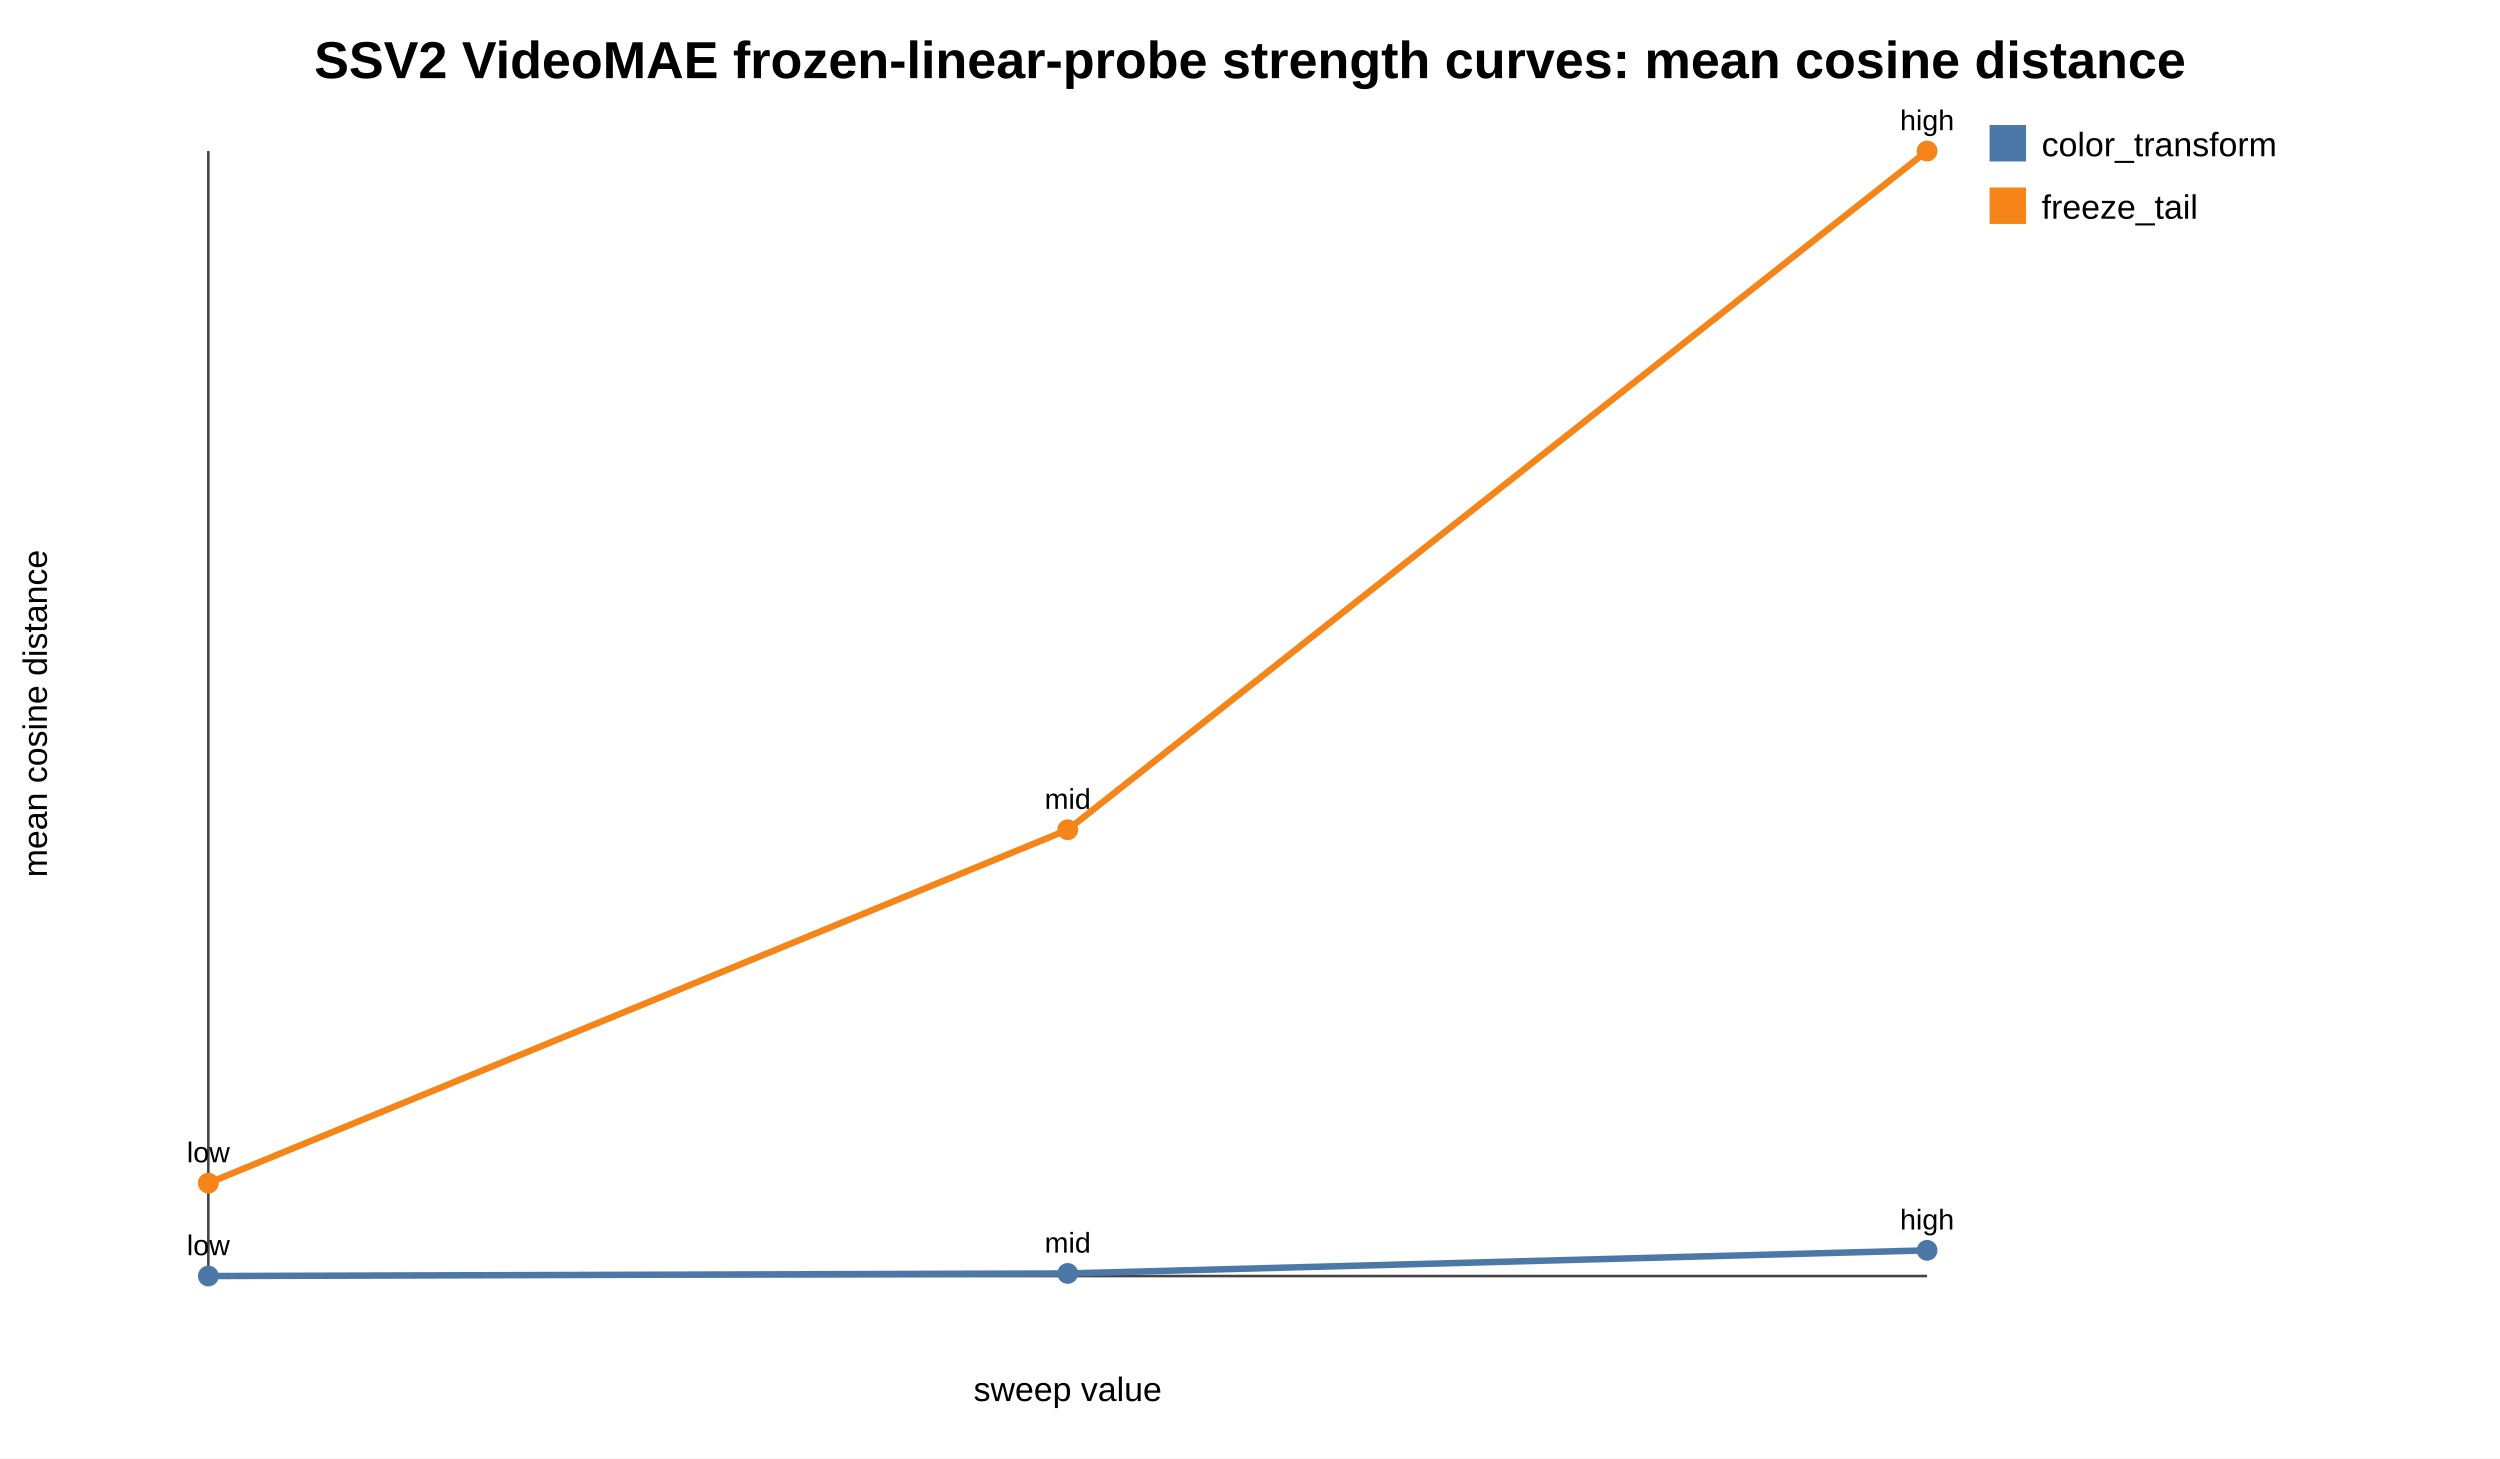
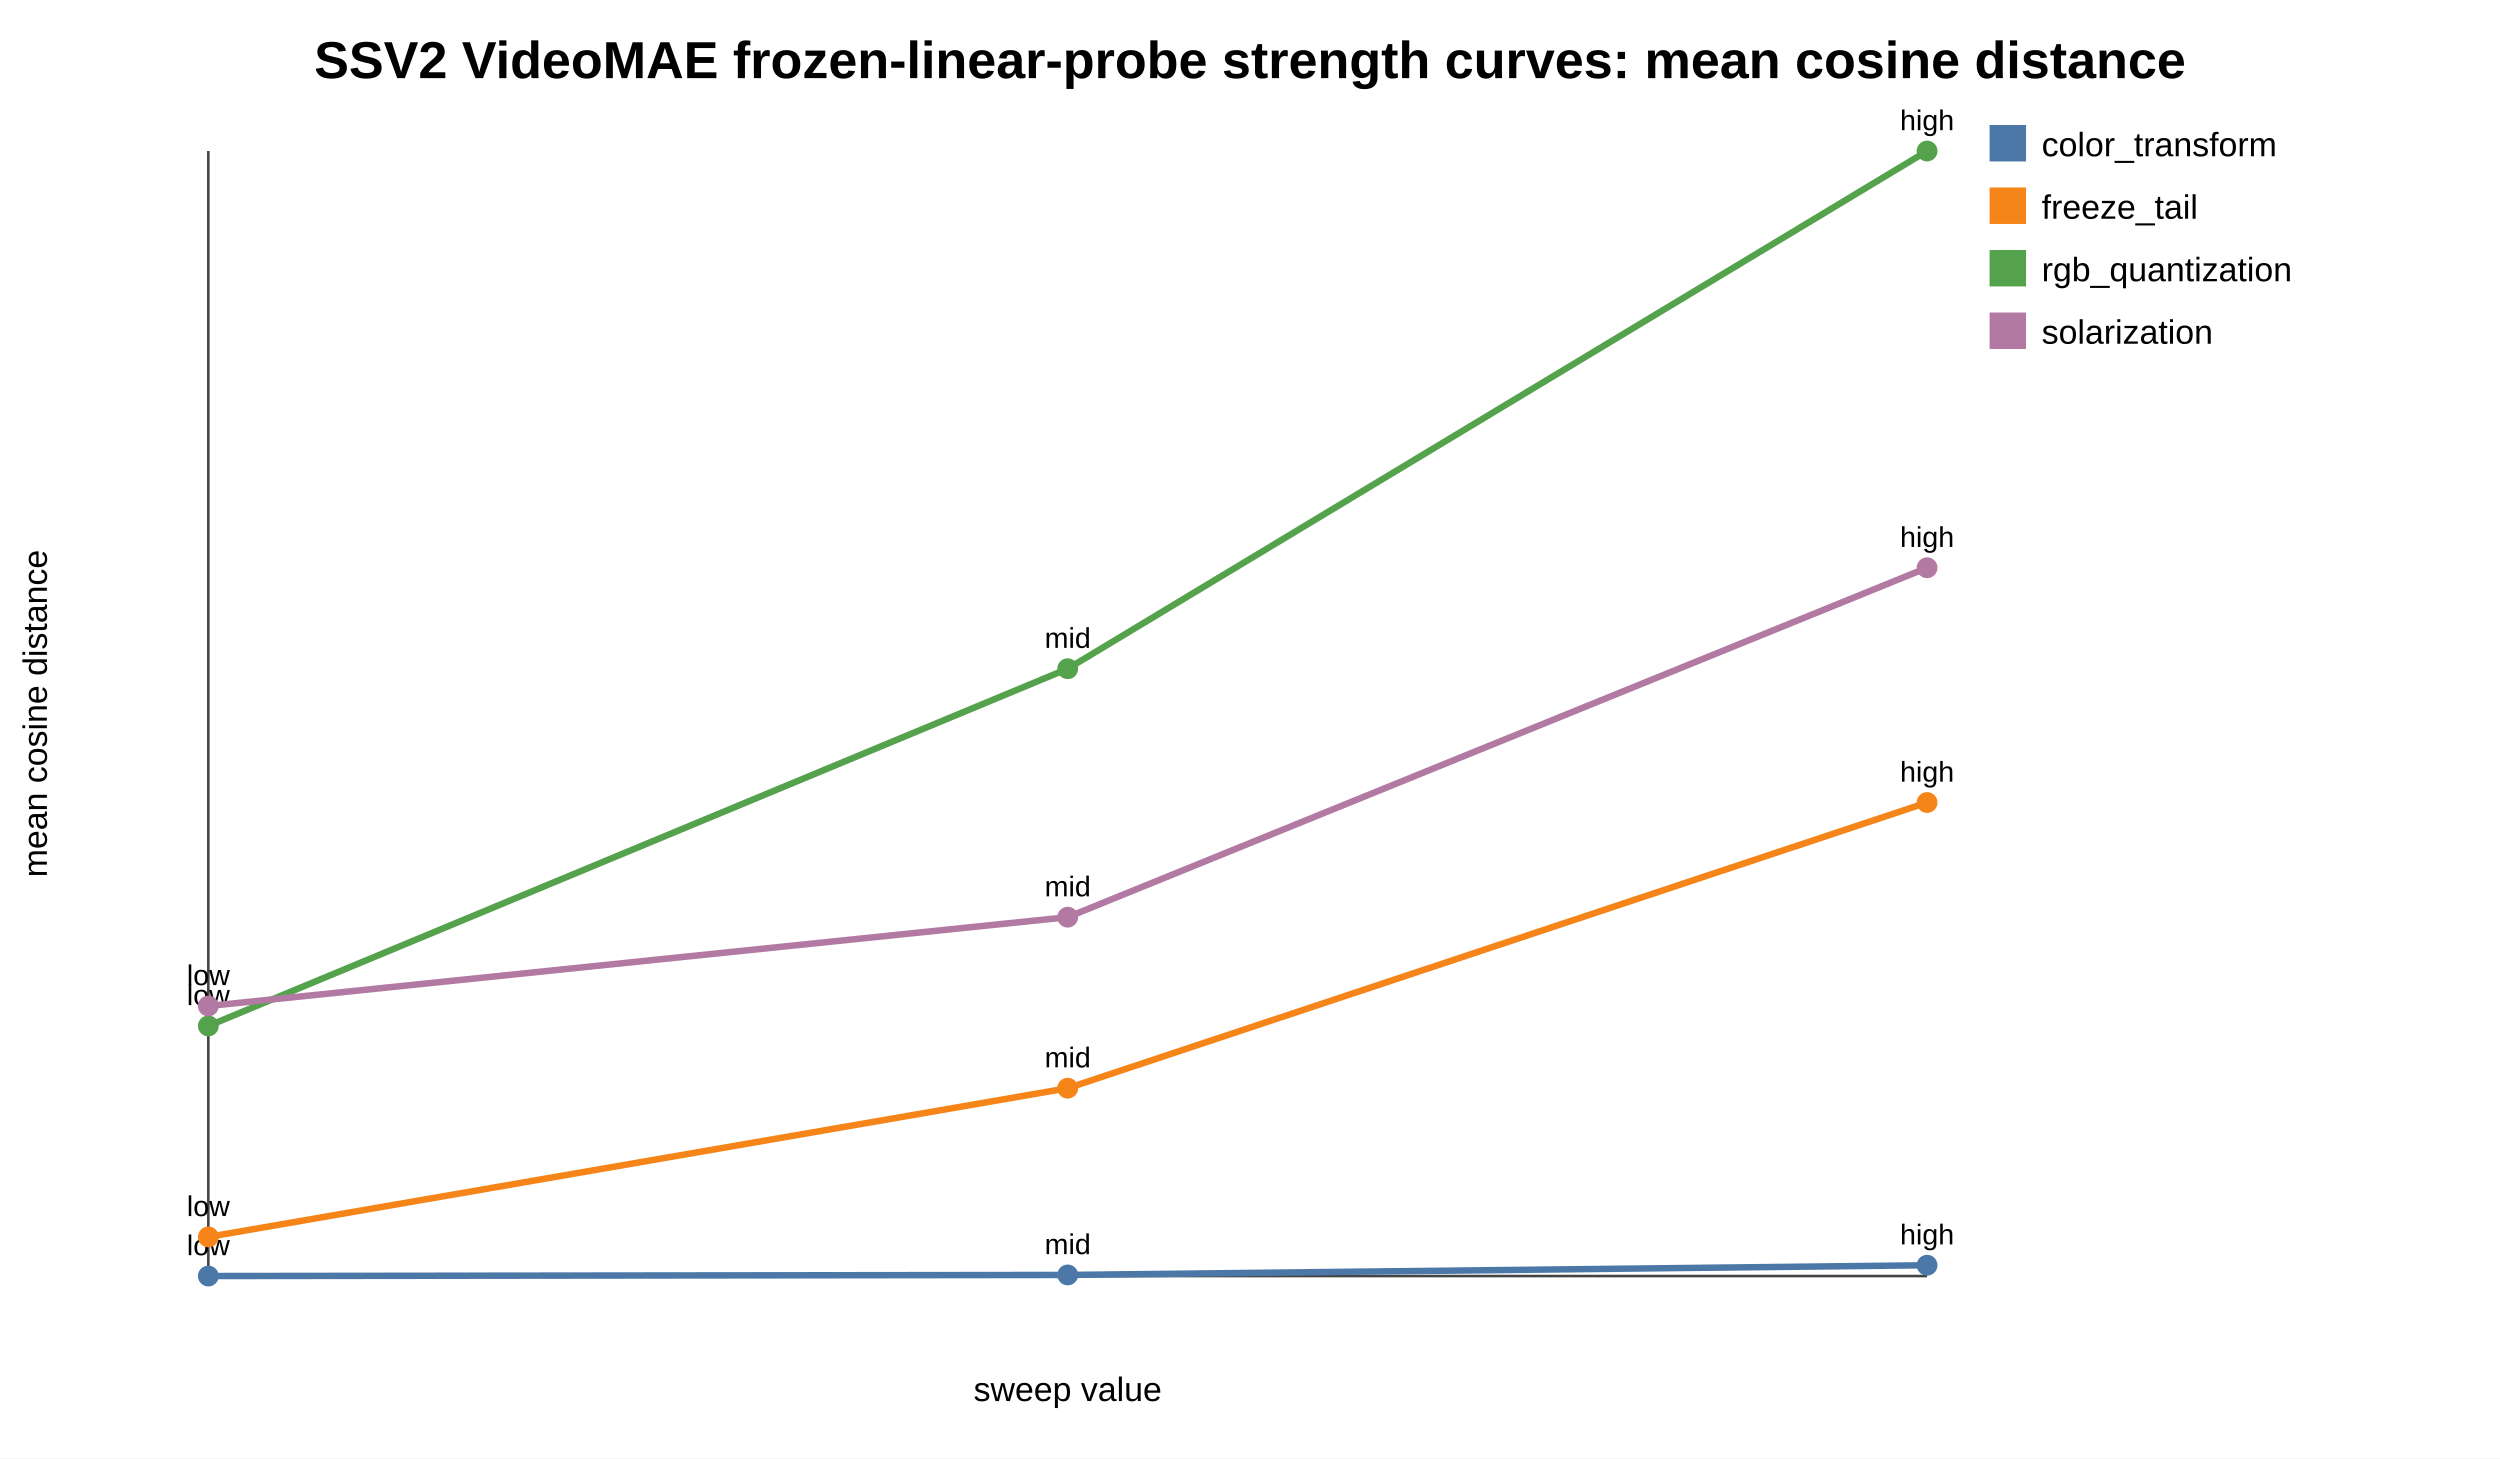
<svg xmlns="http://www.w3.org/2000/svg" width="960" height="560" viewBox="0 0 960 560">
  <rect width="100%" height="100%" fill="white" />
  <text x="480.00" y="30.00" text-anchor="middle" font-family="Arial, sans-serif" font-size="20" font-weight="700">SSV2 VideoMAE frozen-linear-probe strength curves: mean cosine distance</text>
  <line x1="80" y1="490" x2="740" y2="490" stroke="#444" stroke-width="1" />
  <line x1="80" y1="58" x2="80" y2="490" stroke="#444" stroke-width="1" />
-   <polyline points="80.00,490.00 410.00,489.00 740.00,480.13" fill="none" stroke="#4c78a8" stroke-width="2.5" />
+   <polyline points="80.00,490.00 410.00,489.58 740.00,485.85" fill="none" stroke="#4c78a8" stroke-width="2.5" />
  <circle cx="80.00" cy="490.00" r="4" fill="#4c78a8" />
  <text x="80.00" y="482.00" text-anchor="middle" font-family="Arial, sans-serif" font-size="11" font-weight="400">low</text>
-   <circle cx="410.00" cy="489.00" r="4" fill="#4c78a8" />
-   <text x="410.00" y="481.00" text-anchor="middle" font-family="Arial, sans-serif" font-size="11" font-weight="400">mid</text>
-   <circle cx="740.00" cy="480.13" r="4" fill="#4c78a8" />
-   <text x="740.00" y="472.13" text-anchor="middle" font-family="Arial, sans-serif" font-size="11" font-weight="400">high</text>
+   <circle cx="410.00" cy="489.58" r="4" fill="#4c78a8" />
+   <text x="410.00" y="481.58" text-anchor="middle" font-family="Arial, sans-serif" font-size="11" font-weight="400">mid</text>
+   <circle cx="740.00" cy="485.85" r="4" fill="#4c78a8" />
+   <text x="740.00" y="477.85" text-anchor="middle" font-family="Arial, sans-serif" font-size="11" font-weight="400">high</text>
  <rect x="764" y="48" width="14" height="14" fill="#4c78a8" />
  <text x="784.00" y="60.00" text-anchor="start" font-family="Arial, sans-serif" font-size="13" font-weight="400">color_transform</text>
-   <polyline points="80.00,454.32 410.00,318.62 740.00,58.00" fill="none" stroke="#f58518" stroke-width="2.5" />
-   <circle cx="80.00" cy="454.32" r="4" fill="#f58518" />
-   <text x="80.00" y="446.32" text-anchor="middle" font-family="Arial, sans-serif" font-size="11" font-weight="400">low</text>
-   <circle cx="410.00" cy="318.62" r="4" fill="#f58518" />
-   <text x="410.00" y="310.62" text-anchor="middle" font-family="Arial, sans-serif" font-size="11" font-weight="400">mid</text>
-   <circle cx="740.00" cy="58.00" r="4" fill="#f58518" />
-   <text x="740.00" y="50.00" text-anchor="middle" font-family="Arial, sans-serif" font-size="11" font-weight="400">high</text>
+   <polyline points="80.00,474.98 410.00,417.87 740.00,308.17" fill="none" stroke="#f58518" stroke-width="2.5" />
+   <circle cx="80.00" cy="474.98" r="4" fill="#f58518" />
+   <text x="80.00" y="466.98" text-anchor="middle" font-family="Arial, sans-serif" font-size="11" font-weight="400">low</text>
+   <circle cx="410.00" cy="417.87" r="4" fill="#f58518" />
+   <text x="410.00" y="409.87" text-anchor="middle" font-family="Arial, sans-serif" font-size="11" font-weight="400">mid</text>
+   <circle cx="740.00" cy="308.17" r="4" fill="#f58518" />
+   <text x="740.00" y="300.17" text-anchor="middle" font-family="Arial, sans-serif" font-size="11" font-weight="400">high</text>
  <rect x="764" y="72" width="14" height="14" fill="#f58518" />
  <text x="784.00" y="84.00" text-anchor="start" font-family="Arial, sans-serif" font-size="13" font-weight="400">freeze_tail</text>
+   <polyline points="80.00,393.96 410.00,256.79 740.00,58.00" fill="none" stroke="#54a24b" stroke-width="2.5" />
+   <circle cx="80.00" cy="393.96" r="4" fill="#54a24b" />
+   <text x="80.00" y="385.96" text-anchor="middle" font-family="Arial, sans-serif" font-size="11" font-weight="400">low</text>
+   <circle cx="410.00" cy="256.79" r="4" fill="#54a24b" />
+   <text x="410.00" y="248.79" text-anchor="middle" font-family="Arial, sans-serif" font-size="11" font-weight="400">mid</text>
+   <circle cx="740.00" cy="58.00" r="4" fill="#54a24b" />
+   <text x="740.00" y="50.00" text-anchor="middle" font-family="Arial, sans-serif" font-size="11" font-weight="400">high</text>
+   <rect x="764" y="96" width="14" height="14" fill="#54a24b" />
+   <text x="784.00" y="108.00" text-anchor="start" font-family="Arial, sans-serif" font-size="13" font-weight="400">rgb_quantization</text>
+   <polyline points="80.00,386.30 410.00,352.19 740.00,218.02" fill="none" stroke="#b279a2" stroke-width="2.5" />
+   <circle cx="80.00" cy="386.30" r="4" fill="#b279a2" />
+   <text x="80.00" y="378.30" text-anchor="middle" font-family="Arial, sans-serif" font-size="11" font-weight="400">low</text>
+   <circle cx="410.00" cy="352.19" r="4" fill="#b279a2" />
+   <text x="410.00" y="344.19" text-anchor="middle" font-family="Arial, sans-serif" font-size="11" font-weight="400">mid</text>
+   <circle cx="740.00" cy="218.02" r="4" fill="#b279a2" />
+   <text x="740.00" y="210.02" text-anchor="middle" font-family="Arial, sans-serif" font-size="11" font-weight="400">high</text>
+   <rect x="764" y="120" width="14" height="14" fill="#b279a2" />
+   <text x="784.00" y="132.00" text-anchor="start" font-family="Arial, sans-serif" font-size="13" font-weight="400">solarization</text>
  <text x="410.00" y="538.00" text-anchor="middle" font-family="Arial, sans-serif" font-size="13" font-weight="400">sweep value</text>
  <text x="18.00" y="274.00" text-anchor="middle" font-family="Arial, sans-serif" font-size="13" font-weight="400" transform="rotate(-90 18.00 274.00)">mean cosine distance</text>
</svg>
